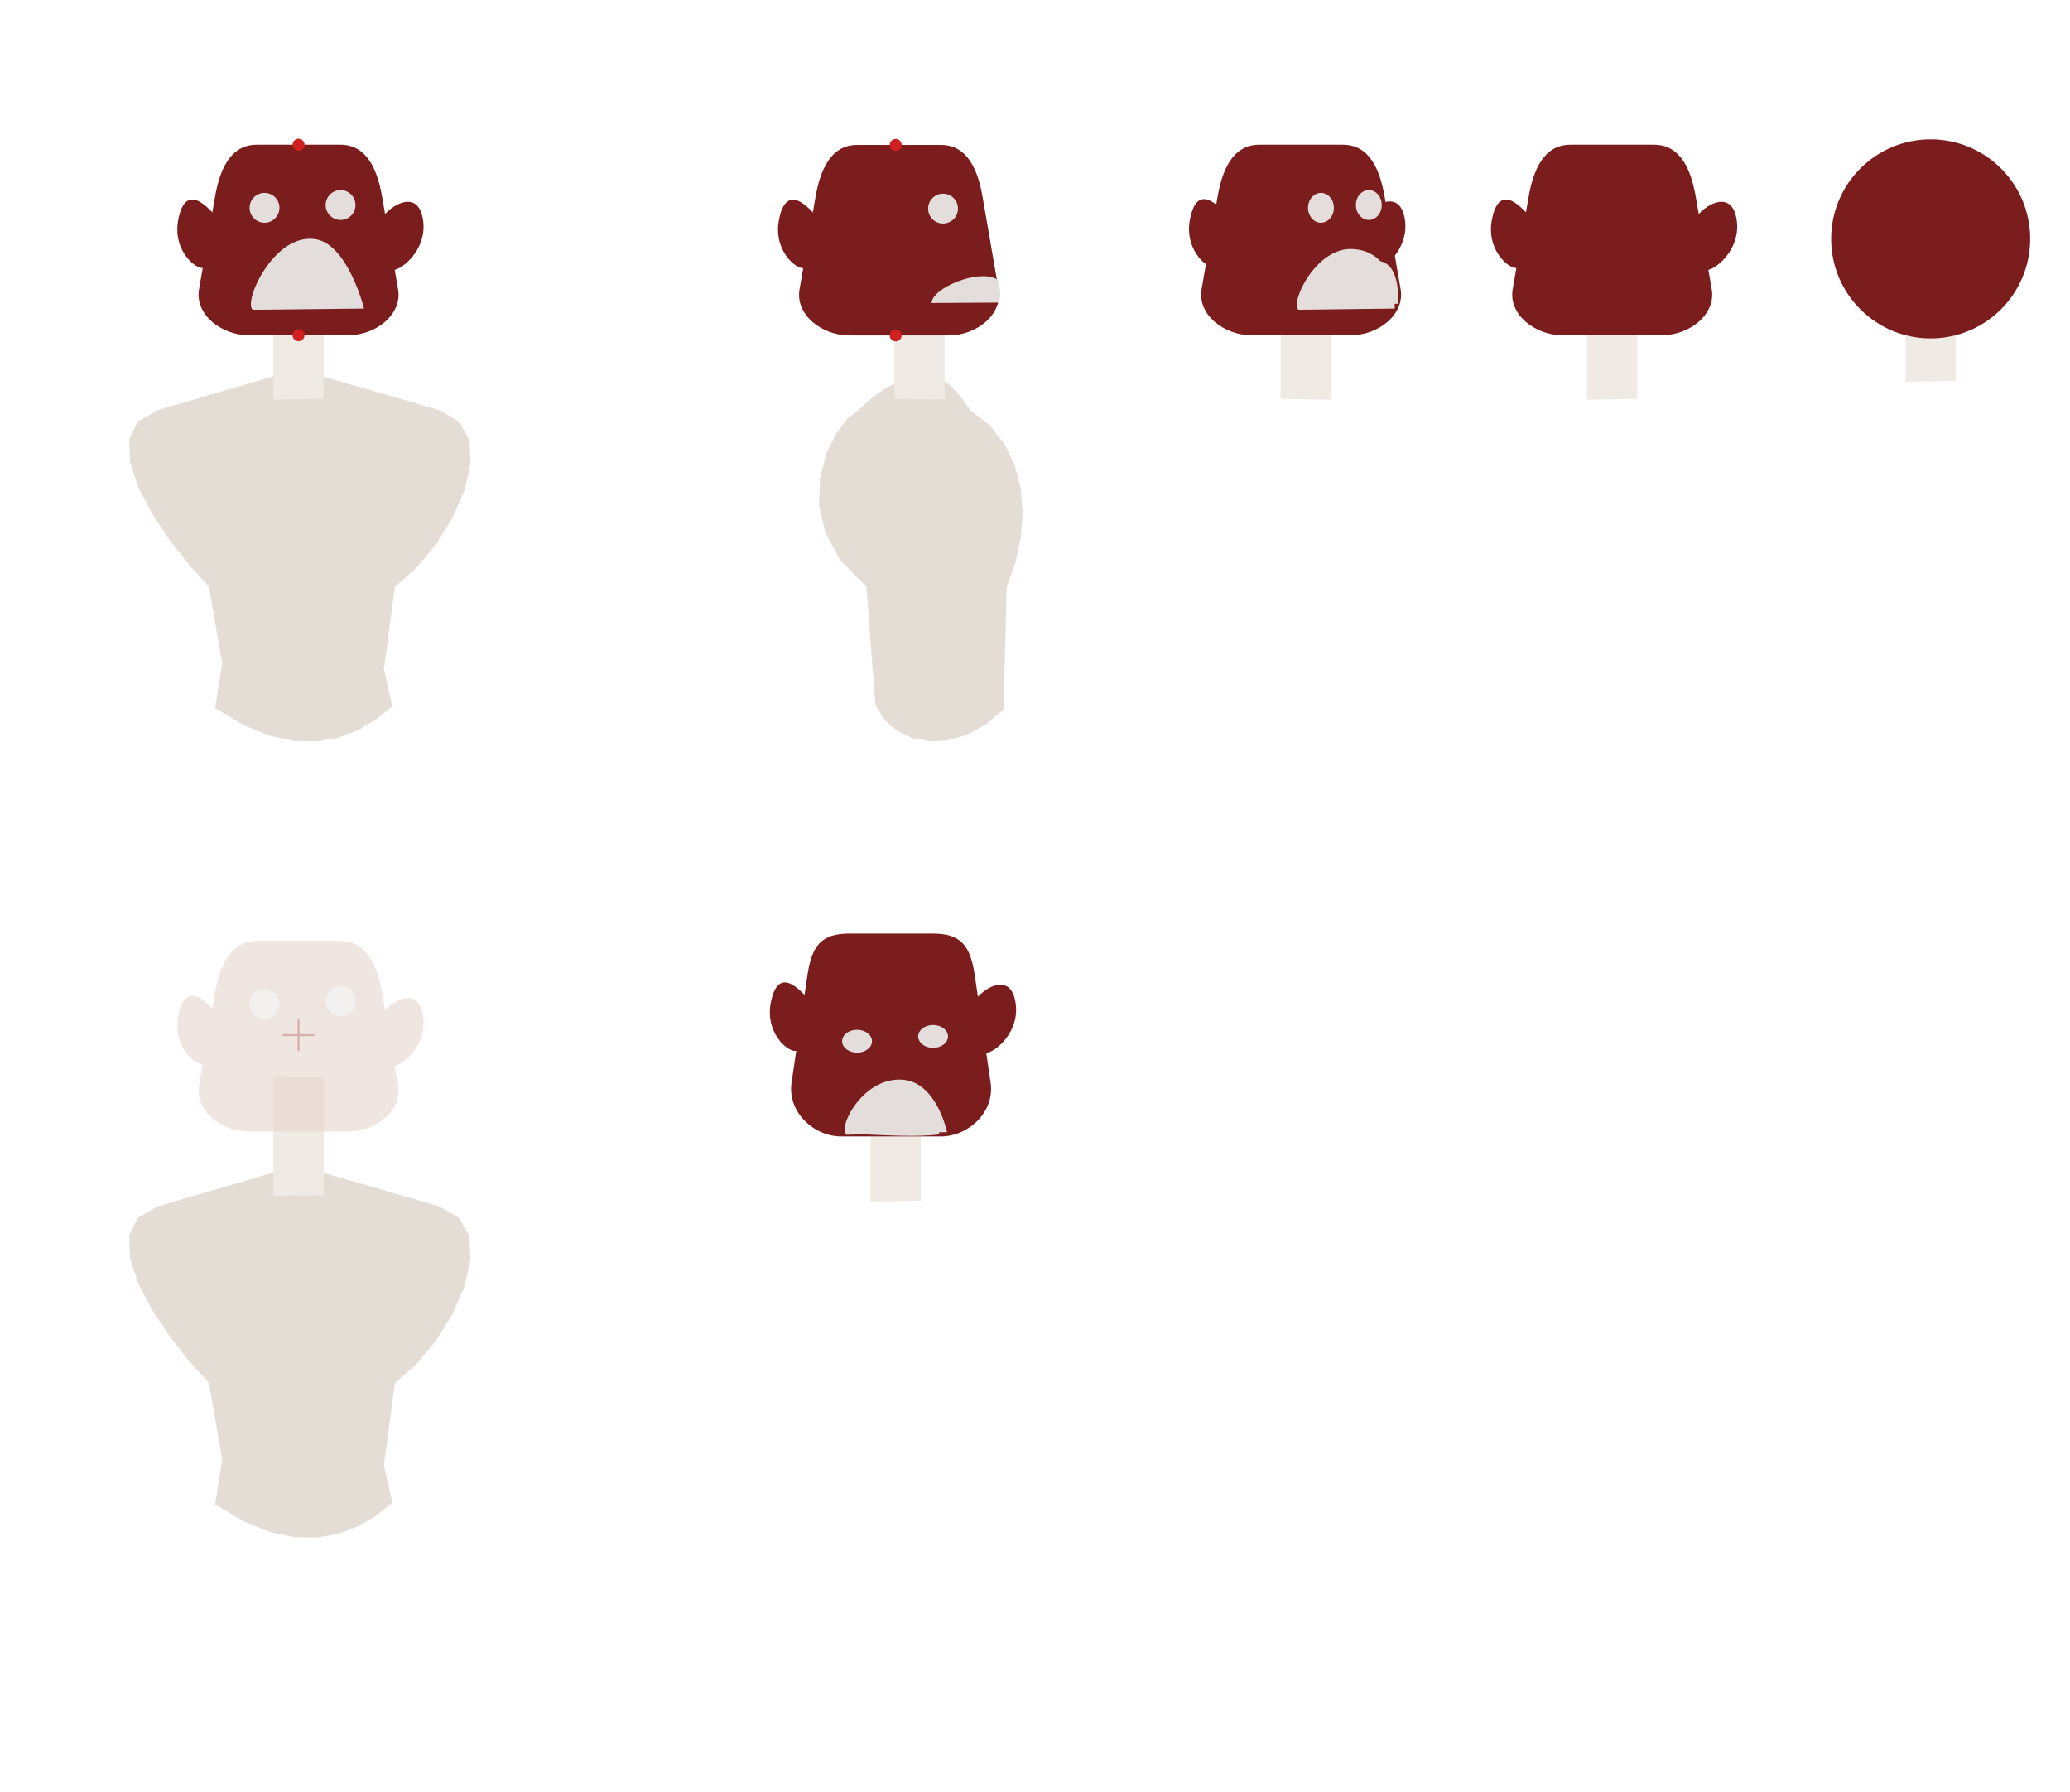
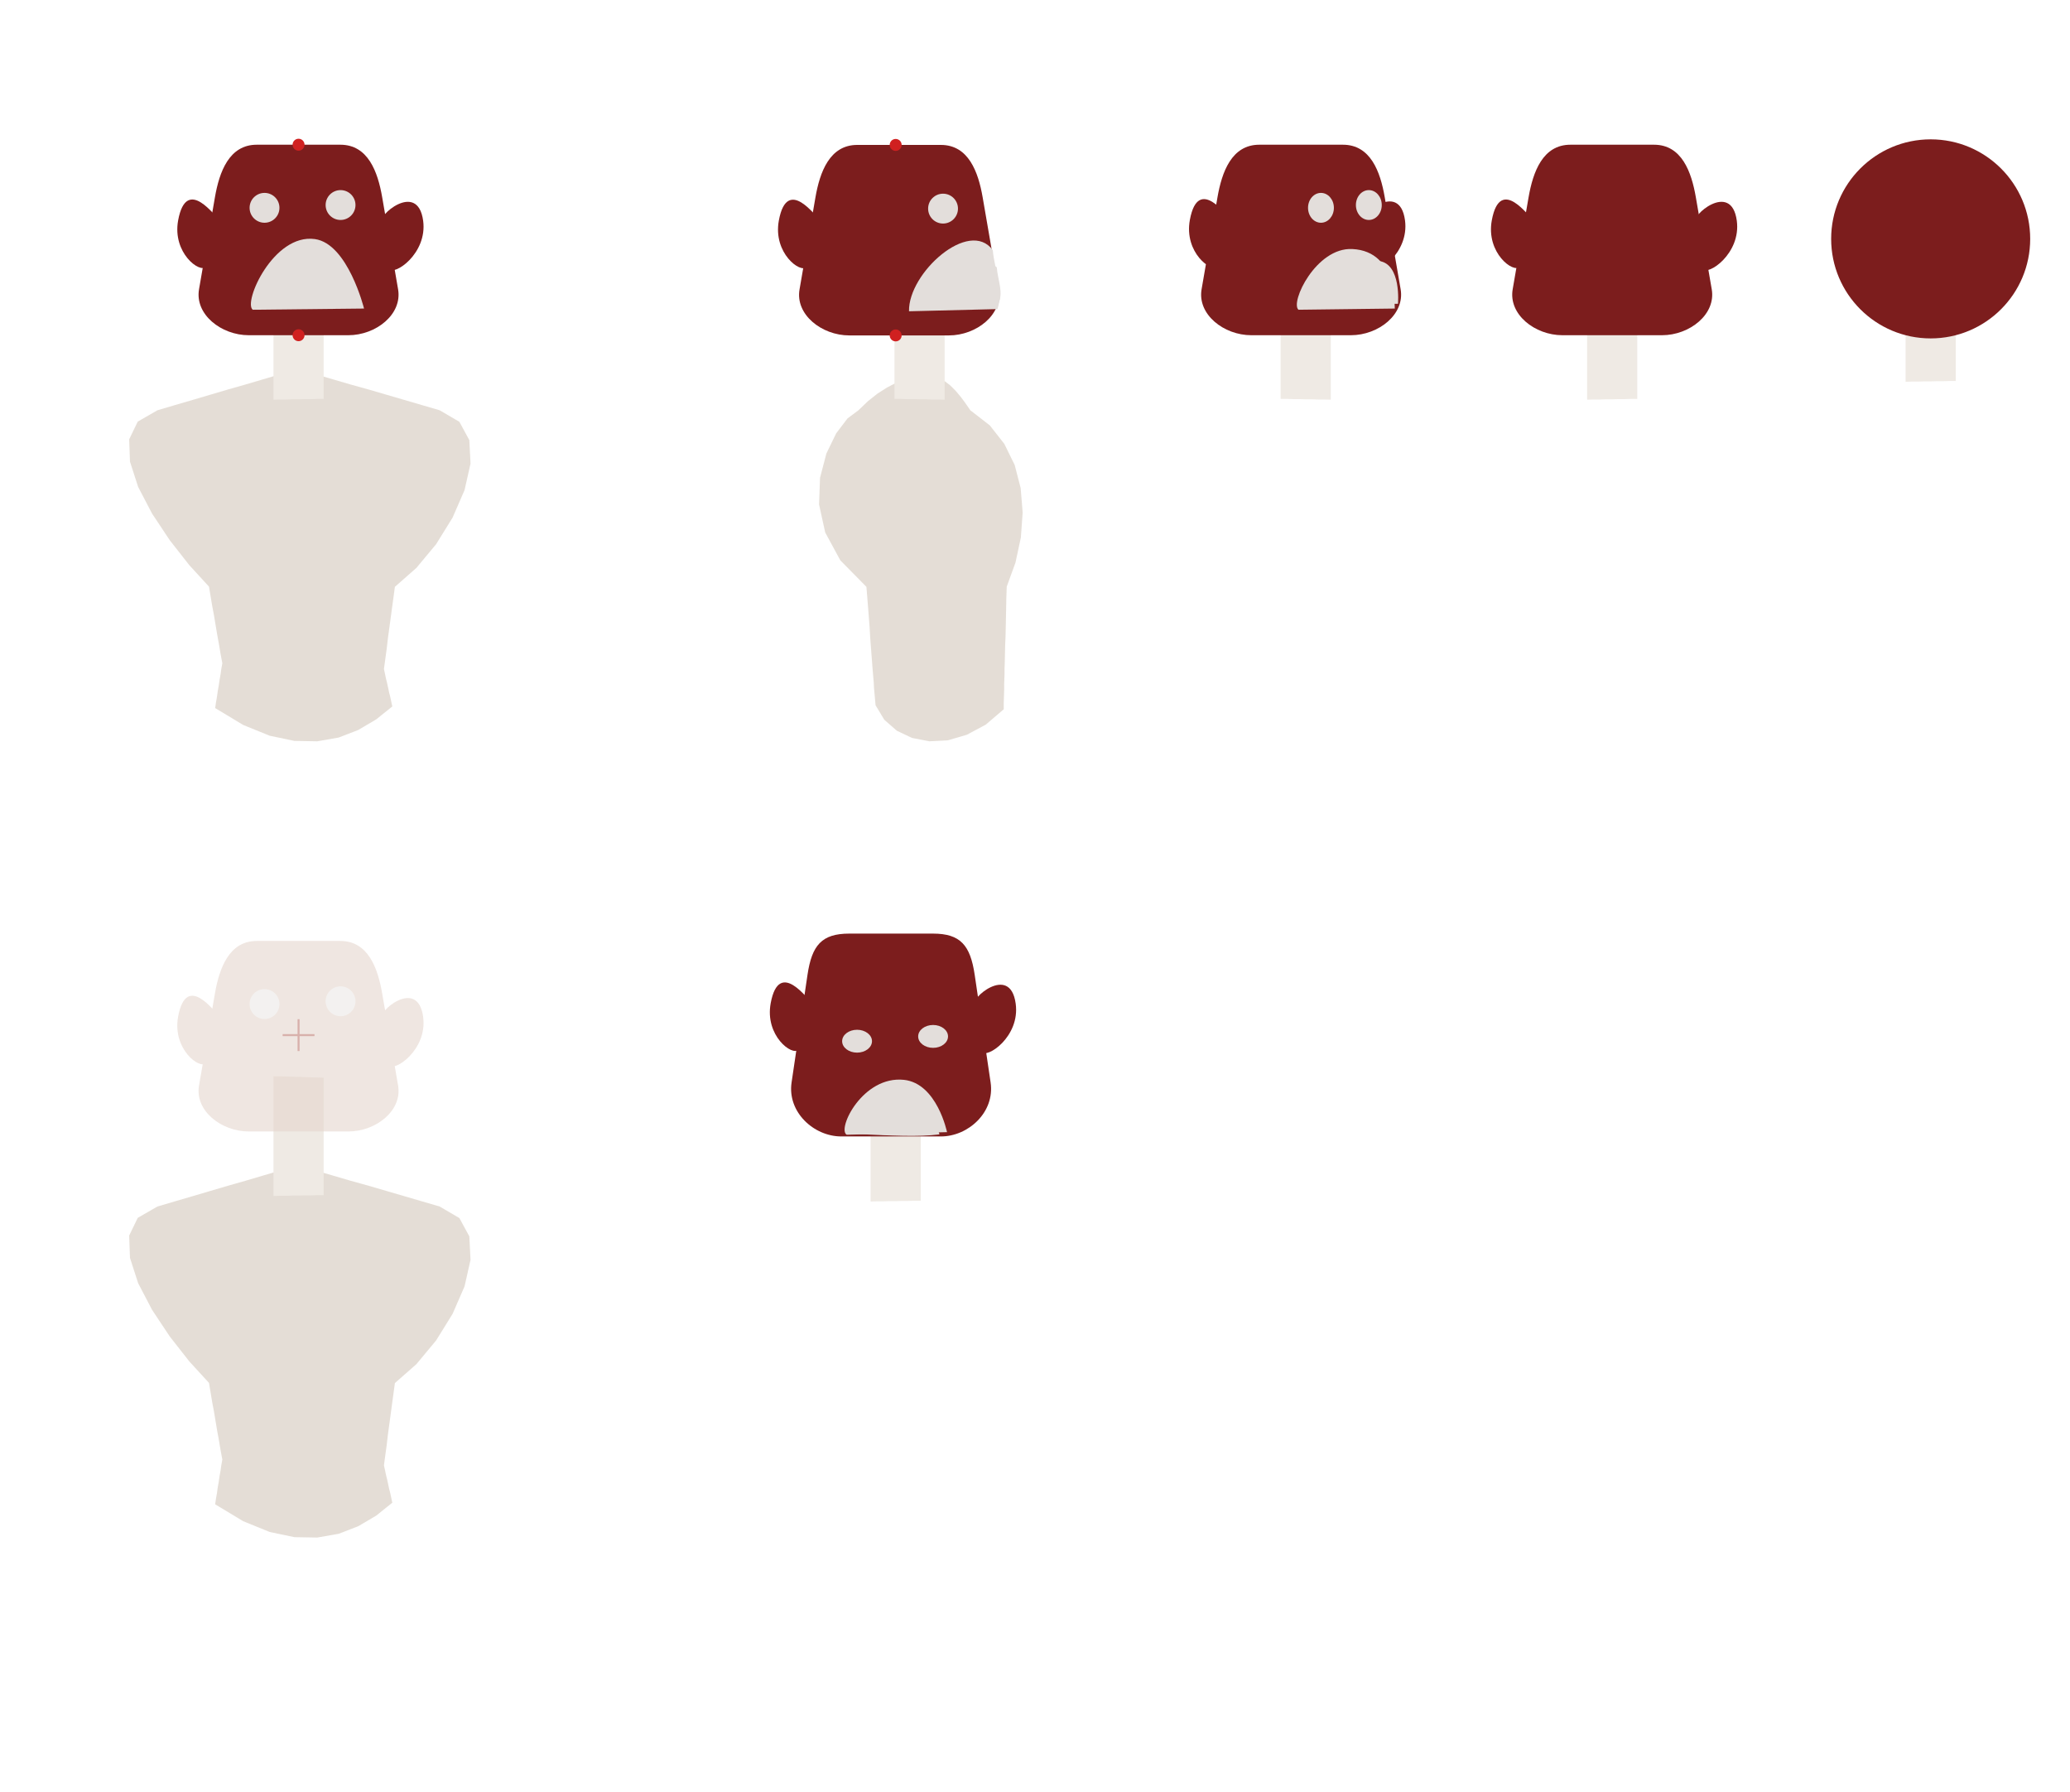
<svg xmlns="http://www.w3.org/2000/svg" width="2080" height="1800" viewBox="-1.5 -1.2 10.4 9" version="1.1" id="svg743">
  <defs id="defs747" />
  <g id="g48">
    <g opacity="0.7" id="g8">
-       <path d="M-0.709 0.861L-0.621 0.835L-0.532 0.809L-0.444 0.783L-0.356 0.757L-0.268 0.732L-0.18 0.706L-0.092 0.68L-0.004 0.654L0.085 0.68L0.174 0.706L0.263 0.732L0.353 0.757L0.442 0.783L0.531 0.809L0.62 0.835L0.709 0.861L0.808 0.919L0.858 1.011L0.864 1.129L0.834 1.262L0.774 1.4L0.691 1.534L0.592 1.653L0.484 1.748L0.477 1.8L0.47 1.851L0.463 1.903L0.456 1.955L0.449 2.006L0.443 2.058L0.436 2.109L0.429 2.161L0.434 2.184L0.439 2.208L0.445 2.232L0.45 2.255L0.455 2.279L0.461 2.302L0.466 2.326L0.471 2.349L0.39 2.414L0.3 2.467L0.202 2.505L0.094 2.524L-0.021 2.522L-0.145 2.496L-0.278 2.442L-0.419 2.357L-0.415 2.329L-0.41 2.301L-0.406 2.272L-0.401 2.244L-0.397 2.216L-0.392 2.188L-0.388 2.16L-0.383 2.132L-0.392 2.084L-0.4 2.036L-0.409 1.987L-0.417 1.939L-0.425 1.891L-0.434 1.843L-0.442 1.795L-0.45 1.747L-0.549 1.639L-0.647 1.514L-0.736 1.38L-0.806 1.246L-0.847 1.119L-0.851 1.007L-0.808 0.918Z" fill="#d9cfc4" />
-       <path d="M-0.126 0.808L-0.126 0.733L-0.126 0.657L-0.126 0.582L-0.126 0.507L-0.126 0.432L-0.126 0.357L-0.126 0.282L-0.126 0.207L-0.095 0.207L-0.063 0.208L-0.032 0.209L0 0.21L0.032 0.211L0.063 0.212L0.095 0.213L0.126 0.214L0.126 0.287L0.126 0.361L0.126 0.435L0.126 0.509L0.126 0.582L0.126 0.656L0.126 0.73L0.126 0.804L0.095 0.804L0.063 0.805L0.032 0.805L0 0.806L-0.032 0.806L-0.063 0.807L-0.095 0.807Z" fill="#e8e1d9" />
-       <path d="M-0.08 0H0.08M0 -0.08V0.08" stroke="#b04040" stroke-width="0.01" fill="none" />
+       <path d="M-0.709 0.861L-0.621 0.835L-0.532 0.809L-0.444 0.783L-0.356 0.757L-0.268 0.732L-0.18 0.706L-0.092 0.68L-0.004 0.654L0.085 0.68L0.174 0.706L0.263 0.732L0.353 0.757L0.442 0.783L0.531 0.809L0.62 0.835L0.709 0.861L0.808 0.919L0.858 1.011L0.864 1.129L0.834 1.262L0.774 1.4L0.691 1.534L0.592 1.653L0.484 1.748L0.477 1.8L0.47 1.851L0.463 1.903L0.456 1.955L0.449 2.006L0.443 2.058L0.436 2.109L0.429 2.161L0.434 2.184L0.439 2.208L0.445 2.232L0.45 2.255L0.455 2.279L0.461 2.302L0.466 2.326L0.471 2.349L0.39 2.414L0.3 2.467L0.202 2.505L0.094 2.524L-0.021 2.522L-0.145 2.496L-0.278 2.442L-0.419 2.357L-0.415 2.329L-0.41 2.301L-0.406 2.272L-0.401 2.244L-0.397 2.216L-0.392 2.188L-0.388 2.16L-0.383 2.132L-0.392 2.084L-0.4 2.036L-0.409 1.987L-0.417 1.939L-0.425 1.891L-0.434 1.843L-0.442 1.795L-0.45 1.747L-0.549 1.639L-0.647 1.514L-0.736 1.38L-0.806 1.246L-0.847 1.119L-0.851 1.007L-0.808 0.918Z" fill="#d9cfc4" id="path4784" />
+       <path d="M-0.126 0.808L-0.126 0.733L-0.126 0.657L-0.126 0.582L-0.126 0.507L-0.126 0.432L-0.126 0.357L-0.126 0.282L-0.126 0.207L-0.095 0.207L-0.063 0.208L-0.032 0.209L0 0.21L0.032 0.211L0.063 0.212L0.095 0.213L0.126 0.214L0.126 0.287L0.126 0.361L0.126 0.435L0.126 0.509L0.126 0.582L0.126 0.656L0.126 0.73L0.126 0.804L0.095 0.804L0.063 0.805L0.032 0.805L0 0.806L-0.032 0.806L-0.063 0.807L-0.095 0.807Z" fill="#e8e1d9" id="path4786" />
+       <path d="M-0.08 0H0.08M0 -0.08V0.08" stroke="#b04040" stroke-width="0.01" fill="none" id="path4788" />
    </g>
    <g id="g16">
      <path style="fill:#7c1d1d;stroke-width:0.015;fill-opacity:1" d="m -0.21,-0.473 h 0.42 c 0.139,0 0.188,0.136 0.21,0.263 l 0.08,0.463 c 0.022,0.126 -0.111,0.231 -0.25,0.231 h -0.5 c -0.139,0 -0.272,-0.105 -0.25,-0.231 l 0.08,-0.463 c 0.022,-0.126 0.071,-0.263 0.21,-0.263 z" id="path10" />
      <path style="fill:#7c1d1d;fill-opacity:1;stroke-width:0.015" d="m -0.466,0.14 0.056,-0.253 c 4.656e-4,0.02 -0.152,-0.214 -0.195,0.02 -0.03,0.164 0.11,0.267 0.139,0.233 z" id="path12" />
      <path style="fill:#7c1d1d;fill-opacity:1;stroke-width:0.015" d="M 0.453,0.151 0.425,-0.09 C 0.385,-0.105 0.598,-0.298 0.626,-0.091 0.648,0.074 0.48,0.188 0.453,0.151 Z" id="path14" />
    </g>
    <g id="g22">
      <circle style="fill:#e3dedb;fill-opacity:1;stroke-width:0.015" cx="-0.171" cy="-0.156" r="0.075" id="circle18" />
      <circle style="fill:#e3dedb;fill-opacity:1;stroke-width:0.015" cx="0.211" cy="-0.17" r="0.075" id="circle20" />
    </g>
    <g id="g28">
      <g style="fill:#e3dedb;fill-opacity:1" id="g26">
        <path style="display:inline;fill:#e3dedb;stroke-width:0.015;fill-opacity:1" d="m -0.194,0.34 0.446,-0.002 c 0,0 -0.065,-0.124 -0.197,-0.132 -0.166,-0.011 -0.289,0.121 -0.249,0.135 z" id="path24" />
      </g>
    </g>
    <g id="g34">
      <g style="fill:#e3dedb;fill-opacity:1" id="g32">
        <path style="fill:#e3dedb;stroke-width:0.015;fill-opacity:1" d="m -0.196,0.33 0.446,-0.004 c 0,0 -0.065,-0.191 -0.197,-0.205 -0.166,-0.017 -0.289,0.187 -0.249,0.208 z" id="path30" />
      </g>
    </g>
    <g id="g40">
      <g style="fill:#e3dedb;fill-opacity:1" id="g38">
        <path style="fill:#e3dedb;stroke-width:0.015;fill-opacity:1" d="m -0.23,0.356 0.559,-0.006 c 0,0 -0.081,-0.326 -0.247,-0.349 C -0.126,-0.028 -0.28,0.32 -0.23,0.356 Z" id="path36" />
      </g>
    </g>
    <g id="g46">
      <circle cx="0" cy="-0.473" r="0.03" fill="#d02020" id="circle42" />
      <circle cx="0" cy="0.484" r="0.03" fill="#d02020" id="circle44" />
    </g>
  </g>
  <g transform="translate(3 0)" id="g92">
    <g opacity="0.7" id="g56">
-       <path d="M0.375 0.861L0.364 0.845L0.348 0.822L0.328 0.795L0.303 0.765L0.273 0.735L0.236 0.707L0.193 0.681L0.142 0.66L0.115 0.674L0.082 0.687L0.044 0.703L0.002 0.723L-0.044 0.747L-0.091 0.777L-0.139 0.815L-0.187 0.861L-0.242 0.902L-0.299 0.977L-0.348 1.078L-0.38 1.2L-0.385 1.334L-0.354 1.475L-0.278 1.615L-0.147 1.748L-0.143 1.797L-0.139 1.847L-0.135 1.898L-0.131 1.95L-0.128 2.003L-0.124 2.056L-0.12 2.108L-0.116 2.161L-0.114 2.184L-0.112 2.208L-0.11 2.231L-0.109 2.254L-0.107 2.277L-0.105 2.299L-0.103 2.321L-0.101 2.343L-0.057 2.416L0.006 2.471L0.082 2.507L0.169 2.524L0.262 2.519L0.358 2.491L0.453 2.44L0.543 2.363L0.543 2.331L0.544 2.299L0.545 2.269L0.545 2.24L0.546 2.212L0.547 2.185L0.547 2.158L0.548 2.132L0.549 2.087L0.55 2.042L0.552 1.997L0.553 1.952L0.554 1.904L0.555 1.855L0.556 1.803L0.558 1.747L0.602 1.626L0.629 1.5L0.638 1.375L0.628 1.252L0.598 1.136L0.546 1.03L0.473 0.937Z" fill="#d9cfc4" />
-       <path d="M0.246 0.808L0.246 0.733L0.246 0.657L0.246 0.582L0.246 0.507L0.246 0.432L0.246 0.357L0.246 0.282L0.246 0.207L0.215 0.207L0.183 0.208L0.152 0.209L0.12 0.21L0.088 0.211L0.057 0.212L0.025 0.213L-0.006 0.214L-0.006 0.287L-0.006 0.361L-0.006 0.435L-0.006 0.509L-0.006 0.582L-0.006 0.656L-0.006 0.73L-0.006 0.804L0.025 0.804L0.057 0.805L0.088 0.805L0.12 0.806L0.152 0.806L0.183 0.807L0.215 0.807Z" fill="#e8e1d9" />
-       <path d="M-0.08 0H0.08M0 -0.08V0.08" stroke="#b04040" stroke-width="0.01" fill="none" />
+       <path d="M0.375 0.861L0.364 0.845L0.348 0.822L0.328 0.795L0.303 0.765L0.273 0.735L0.236 0.707L0.193 0.681L0.142 0.66L0.115 0.674L0.082 0.687L0.044 0.703L0.002 0.723L-0.044 0.747L-0.091 0.777L-0.139 0.815L-0.187 0.861L-0.242 0.902L-0.299 0.977L-0.348 1.078L-0.38 1.2L-0.385 1.334L-0.354 1.475L-0.278 1.615L-0.147 1.748L-0.143 1.797L-0.139 1.847L-0.135 1.898L-0.131 1.95L-0.128 2.003L-0.124 2.056L-0.12 2.108L-0.116 2.161L-0.114 2.184L-0.112 2.208L-0.11 2.231L-0.109 2.254L-0.107 2.277L-0.105 2.299L-0.103 2.321L-0.101 2.343L-0.057 2.416L0.006 2.471L0.082 2.507L0.169 2.524L0.262 2.519L0.358 2.491L0.453 2.44L0.543 2.363L0.543 2.331L0.544 2.299L0.545 2.269L0.545 2.24L0.546 2.212L0.547 2.185L0.547 2.158L0.548 2.132L0.549 2.087L0.55 2.042L0.552 1.997L0.553 1.952L0.554 1.904L0.555 1.855L0.556 1.803L0.558 1.747L0.602 1.626L0.629 1.5L0.638 1.375L0.628 1.252L0.598 1.136L0.546 1.03L0.473 0.937Z" fill="#d9cfc4" id="path4811" />
+       <path d="M0.246 0.808L0.246 0.733L0.246 0.657L0.246 0.582L0.246 0.507L0.246 0.432L0.246 0.357L0.246 0.282L0.246 0.207L0.215 0.207L0.183 0.208L0.152 0.209L0.12 0.21L0.088 0.211L0.057 0.212L0.025 0.213L-0.006 0.214L-0.006 0.287L-0.006 0.361L-0.006 0.435L-0.006 0.509L-0.006 0.582L-0.006 0.656L-0.006 0.73L-0.006 0.804L0.025 0.804L0.057 0.805L0.088 0.805L0.12 0.806L0.152 0.806L0.183 0.807L0.215 0.807Z" fill="#e8e1d9" id="path4813" />
+       <path d="M-0.08 0H0.08M0 -0.08V0.08" stroke="#b04040" stroke-width="0.01" fill="none" id="path4815" />
    </g>
    <g id="g62">
      <path style="fill:#7c1d1d;fill-opacity:1;stroke-width:0.015" d="m -0.193,-0.472 h 0.42 c 0.139,0 0.188,0.136 0.21,0.263 l 0.08,0.463 c 0.022,0.126 -0.111,0.231 -0.25,0.231 h -0.5 c -0.139,0 -0.272,-0.105 -0.25,-0.231 l 0.08,-0.463 c 0.022,-0.126 0.071,-0.263 0.21,-0.263 z" id="path58" />
      <path style="fill:#7c1d1d;fill-opacity:1;stroke-width:0.015" d="m -0.448,0.141 0.056,-0.253 c 4.656e-4,0.02 -0.152,-0.214 -0.195,0.02 -0.03,0.164 0.11,0.267 0.139,0.233 z" id="path60" />
    </g>
    <g id="g66">
      <circle style="fill:#e3dedb;fill-opacity:1;stroke-width:0.015" cx="0.238" cy="-0.152" r="0.075" id="circle64" />
    </g>
    <g id="g72">
      <g id="g70">
        <path style="display:inline;fill:#e3dedb;fill-opacity:1;stroke-width:0.015" d="m 0.181,0.322 0.337,-0.002 c 0.016,-0.043 0.003,-0.078 -0.005,-0.114 -0.091,-0.061 -0.335,0.043 -0.332,0.117 z" id="path68" />
      </g>
    </g>
    <g id="g78">
      <g id="g76">
-         <path style="display:none;fill:#e3dedb;fill-opacity:1;stroke-width:0.015" d="m 0.077,0.336 0.438,-0.009 C 0.544,0.271 0.512,0.205 0.508,0.143 0.39,0.042 0.073,0.214 0.077,0.336 Z" id="path74" />
+         <path style="display:inline;fill:#e3dedb;fill-opacity:1;stroke-width:0.015" d="m 0.077,0.336 0.438,-0.009 C 0.544,0.271 0.512,0.205 0.508,0.143 0.39,0.042 0.073,0.214 0.077,0.336 Z" id="path74" />
      </g>
    </g>
    <g id="g84">
      <g id="g82">
-         <path style="display:none;fill:#e3dedb;fill-opacity:1;stroke-width:0.016" d="M -0.23,0.356 0.302,0.345 C 0.341,0.25 0.284,0.147 0.274,0.049 0.133,-0.112 -0.235,0.163 -0.23,0.356 Z" transform="matrix(0.8351622,0,0,1,0.2590901,0.00772665)" id="path80" />
+         <path style="display:inline;fill:#e3dedb;fill-opacity:1;stroke-width:0.016" d="M -0.23,0.356 0.302,0.345 C 0.341,0.25 0.284,0.147 0.274,0.049 0.133,-0.112 -0.235,0.163 -0.23,0.356 Z" transform="matrix(0.8351622,0,0,1,0.2590901,0.00772665)" id="path80" />
      </g>
    </g>
    <g id="g90">
      <circle cx="0" cy="-0.472" r="0.03" fill="#d02020" id="circle86" />
      <circle cx="0" cy="0.485" r="0.03" fill="#d02020" id="circle88" />
    </g>
  </g>
  <g transform="translate(0 4)" id="g130">
    <g opacity="0.7" id="g116">
-       <path d="M-0.709 0.861L-0.621 0.835L-0.532 0.809L-0.444 0.783L-0.356 0.757L-0.268 0.732L-0.18 0.706L-0.092 0.68L-0.004 0.654L0.085 0.68L0.174 0.706L0.263 0.732L0.353 0.757L0.442 0.783L0.531 0.809L0.62 0.835L0.709 0.861L0.808 0.919L0.858 1.011L0.864 1.129L0.834 1.262L0.774 1.4L0.691 1.534L0.592 1.653L0.484 1.748L0.477 1.8L0.47 1.851L0.463 1.903L0.456 1.955L0.449 2.006L0.443 2.058L0.436 2.109L0.429 2.161L0.434 2.184L0.439 2.208L0.445 2.232L0.45 2.255L0.455 2.279L0.461 2.302L0.466 2.326L0.471 2.349L0.39 2.414L0.3 2.467L0.202 2.505L0.094 2.524L-0.021 2.522L-0.145 2.496L-0.278 2.442L-0.419 2.357L-0.415 2.329L-0.41 2.301L-0.406 2.272L-0.401 2.244L-0.397 2.216L-0.392 2.188L-0.388 2.16L-0.383 2.132L-0.392 2.084L-0.4 2.036L-0.409 1.987L-0.417 1.939L-0.425 1.891L-0.434 1.843L-0.442 1.795L-0.45 1.747L-0.549 1.639L-0.647 1.514L-0.736 1.38L-0.806 1.246L-0.847 1.119L-0.851 1.007L-0.808 0.918Z" fill="#d9cfc4" />
-       <path d="M-0.126 0.808L-0.126 0.733L-0.126 0.657L-0.126 0.582L-0.126 0.507L-0.126 0.432L-0.126 0.357L-0.126 0.282L-0.126 0.207L-0.095 0.207L-0.063 0.208L-0.032 0.209L0 0.21L0.032 0.211L0.063 0.212L0.095 0.213L0.126 0.214L0.126 0.287L0.126 0.361L0.126 0.435L0.126 0.509L0.126 0.582L0.126 0.656L0.126 0.73L0.126 0.804L0.095 0.804L0.063 0.805L0.032 0.805L0 0.806L-0.032 0.806L-0.063 0.807L-0.095 0.807Z" fill="#e8e1d9" />
-       <path d="M-0.08 0H0.08M0 -0.08V0.08" stroke="#b04040" stroke-width="0.01" fill="none" />
-       <g opacity="0.6">
-         <g>
-           <path style="fill:#d9c3b6;stroke-width:0.015;fill-opacity:1" d="m -0.21,-0.473 h 0.42 c 0.139,0 0.188,0.136 0.21,0.263 l 0.08,0.463 c 0.022,0.126 -0.111,0.231 -0.25,0.231 h -0.5 c -0.139,0 -0.272,-0.105 -0.25,-0.231 l 0.08,-0.463 c 0.022,-0.126 0.071,-0.263 0.21,-0.263 z" />
-           <path style="fill:#d9c3b6;fill-opacity:1;stroke-width:0.015" d="m -0.466,0.14 0.056,-0.253 c 4.656e-4,0.02 -0.152,-0.214 -0.195,0.02 -0.03,0.164 0.11,0.267 0.139,0.233 z" />
-           <path style="fill:#d9c3b6;fill-opacity:1;stroke-width:0.015" d="M 0.453,0.151 0.425,-0.09 C 0.385,-0.105 0.598,-0.298 0.626,-0.091 0.648,0.074 0.48,0.188 0.453,0.151 Z" />
-         </g>
-         <g>
-           <circle style="fill:#e3dedb;fill-opacity:1;stroke-width:0.015" cx="-0.171" cy="-0.156" r="0.075" />
-           <circle style="fill:#e3dedb;fill-opacity:1;stroke-width:0.015" cx="0.211" cy="-0.17" r="0.075" />
+       <path d="M-0.709 0.861L-0.621 0.835L-0.532 0.809L-0.444 0.783L-0.356 0.757L-0.268 0.732L-0.18 0.706L-0.092 0.68L-0.004 0.654L0.085 0.68L0.174 0.706L0.263 0.732L0.353 0.757L0.442 0.783L0.531 0.809L0.62 0.835L0.709 0.861L0.808 0.919L0.858 1.011L0.864 1.129L0.834 1.262L0.774 1.4L0.691 1.534L0.592 1.653L0.484 1.748L0.477 1.8L0.47 1.851L0.463 1.903L0.456 1.955L0.449 2.006L0.443 2.058L0.436 2.109L0.429 2.161L0.434 2.184L0.439 2.208L0.445 2.232L0.45 2.255L0.455 2.279L0.461 2.302L0.466 2.326L0.471 2.349L0.39 2.414L0.3 2.467L0.202 2.505L0.094 2.524L-0.021 2.522L-0.145 2.496L-0.278 2.442L-0.419 2.357L-0.415 2.329L-0.41 2.301L-0.406 2.272L-0.401 2.244L-0.397 2.216L-0.392 2.188L-0.388 2.16L-0.383 2.132L-0.392 2.084L-0.4 2.036L-0.409 1.987L-0.417 1.939L-0.425 1.891L-0.434 1.843L-0.442 1.795L-0.45 1.747L-0.549 1.639L-0.647 1.514L-0.736 1.38L-0.806 1.246L-0.847 1.119L-0.851 1.007L-0.808 0.918Z" fill="#d9cfc4" id="path4836" />
+       <path d="M-0.126 0.808L-0.126 0.733L-0.126 0.657L-0.126 0.582L-0.126 0.507L-0.126 0.432L-0.126 0.357L-0.126 0.282L-0.126 0.207L-0.095 0.207L-0.063 0.208L-0.032 0.209L0 0.21L0.032 0.211L0.063 0.212L0.095 0.213L0.126 0.214L0.126 0.287L0.126 0.361L0.126 0.435L0.126 0.509L0.126 0.582L0.126 0.656L0.126 0.73L0.126 0.804L0.095 0.804L0.063 0.805L0.032 0.805L0 0.806L-0.032 0.806L-0.063 0.807L-0.095 0.807Z" fill="#e8e1d9" id="path4838" />
+       <path d="M-0.08 0H0.08M0 -0.08V0.08" stroke="#b04040" stroke-width="0.01" fill="none" id="path4840" />
+       <g opacity="0.6" id="g4856">
+         <g id="g4848">
+           <path style="fill:#d9c3b6;stroke-width:0.015;fill-opacity:1" d="m -0.21,-0.473 h 0.42 c 0.139,0 0.188,0.136 0.21,0.263 l 0.08,0.463 c 0.022,0.126 -0.111,0.231 -0.25,0.231 h -0.5 c -0.139,0 -0.272,-0.105 -0.25,-0.231 l 0.08,-0.463 c 0.022,-0.126 0.071,-0.263 0.21,-0.263 z" id="path4842" />
+           <path style="fill:#d9c3b6;fill-opacity:1;stroke-width:0.015" d="m -0.466,0.14 0.056,-0.253 c 4.656e-4,0.02 -0.152,-0.214 -0.195,0.02 -0.03,0.164 0.11,0.267 0.139,0.233 z" id="path4844" />
+           <path style="fill:#d9c3b6;fill-opacity:1;stroke-width:0.015" d="M 0.453,0.151 0.425,-0.09 C 0.385,-0.105 0.598,-0.298 0.626,-0.091 0.648,0.074 0.48,0.188 0.453,0.151 Z" id="path4846" />
+         </g>
+         <g id="g4854">
+           <circle style="fill:#e3dedb;fill-opacity:1;stroke-width:0.015" cx="-0.171" cy="-0.156" r="0.075" id="circle4850" />
+           <circle style="fill:#e3dedb;fill-opacity:1;stroke-width:0.015" cx="0.211" cy="-0.17" r="0.075" id="circle4852" />
        </g>
      </g>
    </g>
    <g id="g118" />
    <g id="g120" />
    <g id="g122" />
    <g id="g124" />
    <g id="g126" />
    <g id="g128" />
  </g>
  <g transform="translate(3 4)" id="g484">
    <g opacity="0.7" id="g136">
-       <path d="M-0.126 0.836L-0.126 0.761L-0.126 0.685L-0.126 0.61L-0.126 0.535L-0.126 0.46L-0.126 0.385L-0.126 0.31L-0.126 0.235L-0.095 0.235L-0.063 0.236L-0.032 0.237L0 0.238L0.032 0.239L0.063 0.24L0.095 0.241L0.126 0.242L0.126 0.315L0.126 0.389L0.126 0.463L0.126 0.537L0.126 0.61L0.126 0.684L0.126 0.758L0.126 0.832L0.095 0.832L0.063 0.833L0.032 0.833L0 0.834L-0.032 0.834L-0.063 0.835L-0.095 0.835Z" fill="#e8e1d9" />
-       <path d="M-0.08 0H0.08M0 -0.08V0.08" stroke="#b04040" stroke-width="0.01" fill="none" />
+       <path d="M-0.126 0.836L-0.126 0.761L-0.126 0.685L-0.126 0.61L-0.126 0.535L-0.126 0.46L-0.126 0.385L-0.126 0.31L-0.126 0.235L-0.095 0.235L-0.063 0.236L-0.032 0.237L0 0.238L0.032 0.239L0.063 0.24L0.095 0.241L0.126 0.242L0.126 0.315L0.126 0.389L0.126 0.463L0.126 0.537L0.126 0.61L0.126 0.684L0.126 0.758L0.126 0.832L0.095 0.832L0.063 0.833L0.032 0.833L0 0.834L-0.032 0.834L-0.063 0.835L-0.095 0.835Z" fill="#e8e1d9" id="path4866" />
+       <path d="M-0.08 0H0.08M0 -0.08V0.08" stroke="#b04040" stroke-width="0.01" fill="none" id="path4868" />
    </g>
    <g transform="translate(0,-0.21)" id="front-down-skin">
      <path style="fill:#7c1d1d;fill-opacity:1;stroke-width:0.015" d="m -0.233,-0.3 h 0.42 c 0.139,0 0.188,0.059 0.21,0.207 l 0.08,0.541 c 0.022,0.148 -0.111,0.271 -0.25,0.271 h -0.5 c -0.139,0 -0.272,-0.123 -0.25,-0.271 l 0.08,-0.541 c 0.022,-0.148 0.071,-0.207 0.21,-0.207 z" id="path10-8" />
      <path style="fill:#7c1d1d;fill-opacity:1;stroke-width:0.015" d="m -0.489,0.283 0.056,-0.253 c 4.656e-4,0.02 -0.152,-0.214 -0.195,0.02 -0.03,0.164 0.11,0.267 0.139,0.233 z" id="path12-0" />
      <path style="fill:#7c1d1d;fill-opacity:1;stroke-width:0.015" d="M 0.431,0.294 0.402,0.053 C 0.363,0.038 0.575,-0.155 0.603,0.052 0.626,0.218 0.457,0.331 0.431,0.294 Z" id="path14-6" />
    </g>
    <g transform="translate(0,-0.21)" id="front-down-eyes">
      <g id="g446" transform="translate(-0.0229872,0.09663136)">
        <g transform="matrix(1,0,0,0.766,0,0.2501)" id="g444">
          <g id="g442">
            <circle style="fill:#e3dedb;fill-opacity:1;stroke-width:0.015" cx="0.211" cy="-0.17" r="0.075" id="circle440" />
          </g>
        </g>
      </g>
      <g id="g454" transform="translate(-0.0229872,0.09663136)">
        <g transform="matrix(1,0,0,0.766,0,0.2634)" id="g452">
          <g id="g450">
            <circle style="fill:#e3dedb;fill-opacity:1;stroke-width:0.015" cx="-0.171" cy="-0.156" r="0.075" id="circle448" />
          </g>
        </g>
      </g>
    </g>
    <g transform="translate(0,-0.21)" id="front-down-mouth-1" style="display:inline">
      <g id="g463" transform="translate(-3.05,0.13)">
        <g transform="matrix(1,0,0,0.766,0,0.3328)" id="g461">
          <g id="g459">
            <path style="fill:#e3dedb;fill-opacity:1;stroke-width:0.015" d="m 2.849,0.292 c 0.146,0.052 0.281,0.04 0.409,-0.013 0,0 -0.038,-0.047 -0.17,-0.055 C 2.922,0.212 2.809,0.278 2.849,0.292 Z" id="path457" />
          </g>
        </g>
      </g>
    </g>
    <g transform="translate(0,-0.21)" id="front-down-mouth-2" style="display:inline">
      <g id="g472" transform="translate(-3.05,0.13)">
        <g transform="matrix(1,0,0,0.766,0,0.3305)" id="g470">
          <g id="g468">
            <path style="fill:#e3dedb;fill-opacity:1;stroke-width:0.015" d="m 2.844,0.321 c 0.192,0.011 0.316,0.021 0.426,0.003 0,0 -0.041,-0.21 -0.173,-0.224 C 2.931,0.083 2.804,0.3 2.844,0.321 Z" id="path466" />
          </g>
        </g>
      </g>
    </g>
    <g transform="translate(0,-0.21)" id="front-down-mouth-3">
      <g id="g481" transform="translate(-0.0229872,0.09663136)">
        <g transform="matrix(1,0,0,0.766,0,0.3258)" id="g479">
          <g id="g477">
            <path style="display:inline;fill:#e3dedb;fill-opacity:1;stroke-width:0.015" d="m -0.222,0.376 0.503,-0.017 c 0,0 -0.05,-0.319 -0.216,-0.343 -0.208,-0.029 -0.338,0.324 -0.288,0.36 z" id="path475" />
          </g>
        </g>
      </g>
    </g>
  </g>
  <g id="quarter" transform="translate(5 0)">
    <g opacity="0.7" id="g490">
-       <path d="M0.186 0.808L0.186 0.733L0.186 0.657L0.186 0.582L0.186 0.507L0.186 0.432L0.186 0.357L0.186 0.282L0.186 0.207L0.155 0.207L0.123 0.208L0.092 0.209L0.06 0.21L0.028 0.211L-0.003 0.212L-0.035 0.213L-0.066 0.214L-0.066 0.287L-0.066 0.361L-0.066 0.435L-0.066 0.509L-0.066 0.582L-0.066 0.656L-0.066 0.73L-0.066 0.804L-0.035 0.804L-0.003 0.805L0.028 0.805L0.06 0.806L0.092 0.806L0.123 0.807L0.155 0.807Z" fill="#e8e1d9" />
-       <path d="M-0.08 0H0.08M0 -0.08V0.08" stroke="#b04040" stroke-width="0.01" fill="none" />
+       <path d="M0.186 0.808L0.186 0.733L0.186 0.657L0.186 0.582L0.186 0.507L0.186 0.432L0.186 0.357L0.186 0.282L0.186 0.207L0.155 0.207L0.123 0.208L0.092 0.209L0.06 0.21L0.028 0.211L-0.003 0.212L-0.035 0.213L-0.066 0.214L-0.066 0.287L-0.066 0.361L-0.066 0.435L-0.066 0.509L-0.066 0.582L-0.066 0.656L-0.066 0.73L-0.066 0.804L-0.035 0.804L-0.003 0.805L0.028 0.805L0.06 0.806L0.092 0.806L0.123 0.807L0.155 0.807Z" fill="#e8e1d9" id="path4900" />
+       <path d="M-0.08 0H0.08M0 -0.08V0.08" stroke="#b04040" stroke-width="0.01" fill="none" id="path4902" />
    </g>
    <g id="quarter-skin">
      <path style="fill:#7c1d1d;fill-opacity:1;stroke-width:0.015" d="m 0.387,0.149 -0.029,-0.241 c -0.039,-0.015 0.173,-0.208 0.201,-0.001 C 0.581,0.072 0.413,0.186 0.387,0.149 Z" id="path14-1" />
      <path style="fill:#7c1d1d;fill-opacity:1;stroke-width:0.015" d="m -0.173,-0.473 h 0.42 c 0.139,0 0.188,0.136 0.21,0.263 l 0.08,0.463 c 0.022,0.126 -0.111,0.231 -0.25,0.231 h -0.5 c -0.139,0 -0.272,-0.105 -0.25,-0.231 l 0.08,-0.463 c 0.022,-0.126 0.071,-0.263 0.21,-0.263 z" id="path10-6" />
      <path style="fill:#7c1d1d;fill-opacity:1;stroke-width:0.015" d="m 4.617,0.138 0.056,-0.253 c 4.656e-4,0.02 -0.152,-0.214 -0.195,0.02 -0.03,0.164 0.11,0.267 0.139,0.233 z" id="path12-5" transform="translate(-5)" />
    </g>
    <g id="quarter-eyes">
      <g id="g704">
        <g transform="matrix(0.866,0,0,1,0.1945,0)" id="g702">
          <g id="g700">
            <circle style="fill:#e3dedb;fill-opacity:1;stroke-width:0.015" cx="0.211" cy="-0.17" r="0.075" id="circle698" />
          </g>
        </g>
      </g>
      <g id="g712" transform="translate(0.08)">
        <g transform="matrix(0.866,0,0,1,0.2048,0)" id="g710">
          <g id="g708">
            <circle style="fill:#e3dedb;fill-opacity:1;stroke-width:0.015" cx="-0.171" cy="-0.156" r="0.075" id="circle706" />
          </g>
        </g>
      </g>
    </g>
    <g id="quarter-mouth-1" style="display:none">
      <g id="g721" transform="translate(0.05)">
        <g transform="matrix(0.866,0,0,1,0.2588,0)" id="g719">
          <g id="g717">
            <path style="display:inline;fill:#e3dedb;fill-opacity:1;stroke-width:0.015" d="m -0.217,0.34 0.446,-0.002 c 0,0 -0.038,-0.129 -0.17,-0.137 -0.166,-0.011 -0.316,0.126 -0.276,0.14 z" id="path715" />
          </g>
        </g>
      </g>
    </g>
    <g id="quarter-mouth-2">
      <g id="g730" transform="translate(0.05)">
        <g transform="matrix(0.866,0,0,1,0.2571,0)" id="g728">
          <g id="g726" style="display:inline">
            <path style="display:inline;fill:#e3dedb;fill-opacity:1;stroke-width:0.015" d="m -0.196,0.33 0.446,-0.004 c 0,0 0.021,-0.201 -0.111,-0.215 -0.166,-0.017 -0.375,0.197 -0.335,0.218 z" id="path724" />
          </g>
        </g>
      </g>
    </g>
    <g id="quarter-mouth-3">
      <g id="g739" transform="translate(-0.13)">
        <g transform="matrix(0.866,0,0,1,0.2534,0)" id="g737" style="display:inline">
          <g id="g735" style="display:inline">
            <path style="fill:#e3dedb;fill-opacity:1;stroke-width:0.015" d="m -0.115,0.356 0.559,-0.006 c -0.004,-3.609e-4 0.022,-0.288 -0.247,-0.299 -0.21,-0.009 -0.362,0.269 -0.312,0.305 z" id="path733" />
          </g>
        </g>
      </g>
    </g>
  </g>
  <g id="back-view" transform="translate(6.6 0)">
-     <g opacity="0.7">
-       <path d="M-0.126 0.808L-0.126 0.733L-0.126 0.657L-0.126 0.582L-0.126 0.507L-0.126 0.432L-0.126 0.357L-0.126 0.282L-0.126 0.207L-0.095 0.207L-0.063 0.208L-0.032 0.209L0 0.21L0.032 0.211L0.063 0.212L0.095 0.213L0.126 0.214L0.126 0.287L0.126 0.361L0.126 0.435L0.126 0.509L0.126 0.582L0.126 0.656L0.126 0.73L0.126 0.804L0.095 0.804L0.063 0.805L0.032 0.805L0 0.806L-0.032 0.806L-0.063 0.807L-0.095 0.807Z" fill="#e8e1d9" />
-       <path d="M-0.08 0H0.08M0 -0.08V0.08" stroke="#b04040" stroke-width="0.01" fill="none" />
+     <g opacity="0.7" id="g4938">
+       <path d="M-0.126 0.808L-0.126 0.733L-0.126 0.657L-0.126 0.582L-0.126 0.507L-0.126 0.432L-0.126 0.357L-0.126 0.282L-0.126 0.207L-0.095 0.207L-0.063 0.208L-0.032 0.209L0 0.21L0.032 0.211L0.063 0.212L0.095 0.213L0.126 0.214L0.126 0.287L0.126 0.361L0.126 0.435L0.126 0.509L0.126 0.582L0.126 0.656L0.126 0.73L0.126 0.804L0.095 0.804L0.063 0.805L0.032 0.805L0 0.806L-0.032 0.806L-0.063 0.807L-0.095 0.807Z" fill="#e8e1d9" id="path4934" />
+       <path d="M-0.08 0H0.08M0 -0.08V0.08" stroke="#b04040" stroke-width="0.01" fill="none" id="path4936" />
    </g>
    <g id="back-view-skin">
-       <g>
-         <path style="fill:#7c1d1d;stroke-width:0.015;fill-opacity:1" d="m -0.21,-0.473 h 0.42 c 0.139,0 0.188,0.136 0.21,0.263 l 0.08,0.463 c 0.022,0.126 -0.111,0.231 -0.25,0.231 h -0.5 c -0.139,0 -0.272,-0.105 -0.25,-0.231 l 0.08,-0.463 c 0.022,-0.126 0.071,-0.263 0.21,-0.263 z" />
-         <path style="fill:#7c1d1d;fill-opacity:1;stroke-width:0.015" d="m -0.466,0.14 0.056,-0.253 c 4.656e-4,0.02 -0.152,-0.214 -0.195,0.02 -0.03,0.164 0.11,0.267 0.139,0.233 z" />
-         <path style="fill:#7c1d1d;fill-opacity:1;stroke-width:0.015" d="M 0.453,0.151 0.425,-0.09 C 0.385,-0.105 0.598,-0.298 0.626,-0.091 0.648,0.074 0.48,0.188 0.453,0.151 Z" />
+       <g id="g4946">
+         <path style="fill:#7c1d1d;stroke-width:0.015;fill-opacity:1" d="m -0.21,-0.473 h 0.42 c 0.139,0 0.188,0.136 0.21,0.263 l 0.08,0.463 c 0.022,0.126 -0.111,0.231 -0.25,0.231 h -0.5 c -0.139,0 -0.272,-0.105 -0.25,-0.231 l 0.08,-0.463 c 0.022,-0.126 0.071,-0.263 0.21,-0.263 z" id="path4940" />
+         <path style="fill:#7c1d1d;fill-opacity:1;stroke-width:0.015" d="m -0.466,0.14 0.056,-0.253 c 4.656e-4,0.02 -0.152,-0.214 -0.195,0.02 -0.03,0.164 0.11,0.267 0.139,0.233 z" id="path4942" />
+         <path style="fill:#7c1d1d;fill-opacity:1;stroke-width:0.015" d="M 0.453,0.151 0.425,-0.09 C 0.385,-0.105 0.598,-0.298 0.626,-0.091 0.648,0.074 0.48,0.188 0.453,0.151 Z" id="path4944" />
      </g>
    </g>
  </g>
  <g id="top" transform="translate(8.2 0)">
-     <g opacity="0.7">
-       <path d="M-0.126 0.718L-0.126 0.643L-0.126 0.567L-0.126 0.492L-0.126 0.417L-0.126 0.342L-0.126 0.267L-0.126 0.192L-0.126 0.117L-0.095 0.117L-0.063 0.118L-0.032 0.119L0 0.12L0.032 0.121L0.063 0.122L0.095 0.123L0.126 0.124L0.126 0.197L0.126 0.271L0.126 0.345L0.126 0.419L0.126 0.492L0.126 0.566L0.126 0.64L0.126 0.714L0.095 0.714L0.063 0.715L0.032 0.715L0 0.716L-0.032 0.716L-0.063 0.717L-0.095 0.717Z" fill="#e8e1d9" />
-       <path d="M-0.08 0H0.08M0 -0.08V0.08" stroke="#b04040" stroke-width="0.01" fill="none" />
+     <g opacity="0.7" id="g4954">
+       <path d="M-0.126 0.718L-0.126 0.643L-0.126 0.567L-0.126 0.492L-0.126 0.417L-0.126 0.342L-0.126 0.267L-0.126 0.192L-0.126 0.117L-0.095 0.117L-0.063 0.118L-0.032 0.119L0 0.12L0.032 0.121L0.063 0.122L0.095 0.123L0.126 0.124L0.126 0.197L0.126 0.271L0.126 0.345L0.126 0.419L0.126 0.492L0.126 0.566L0.126 0.64L0.126 0.714L0.095 0.714L0.063 0.715L0.032 0.715L0 0.716L-0.032 0.716L-0.063 0.717L-0.095 0.717Z" fill="#e8e1d9" id="path4950" />
+       <path d="M-0.08 0H0.08M0 -0.08V0.08" stroke="#b04040" stroke-width="0.01" fill="none" id="path4952" />
    </g>
    <g id="top-skin">
-       <circle cx="0" cy="0" r="0.5" style="fill:#7c1d1d" />
+       <circle cx="0" cy="0" r="0.5" style="fill:#7c1d1d" id="circle4956" />
    </g>
  </g>
</svg>
